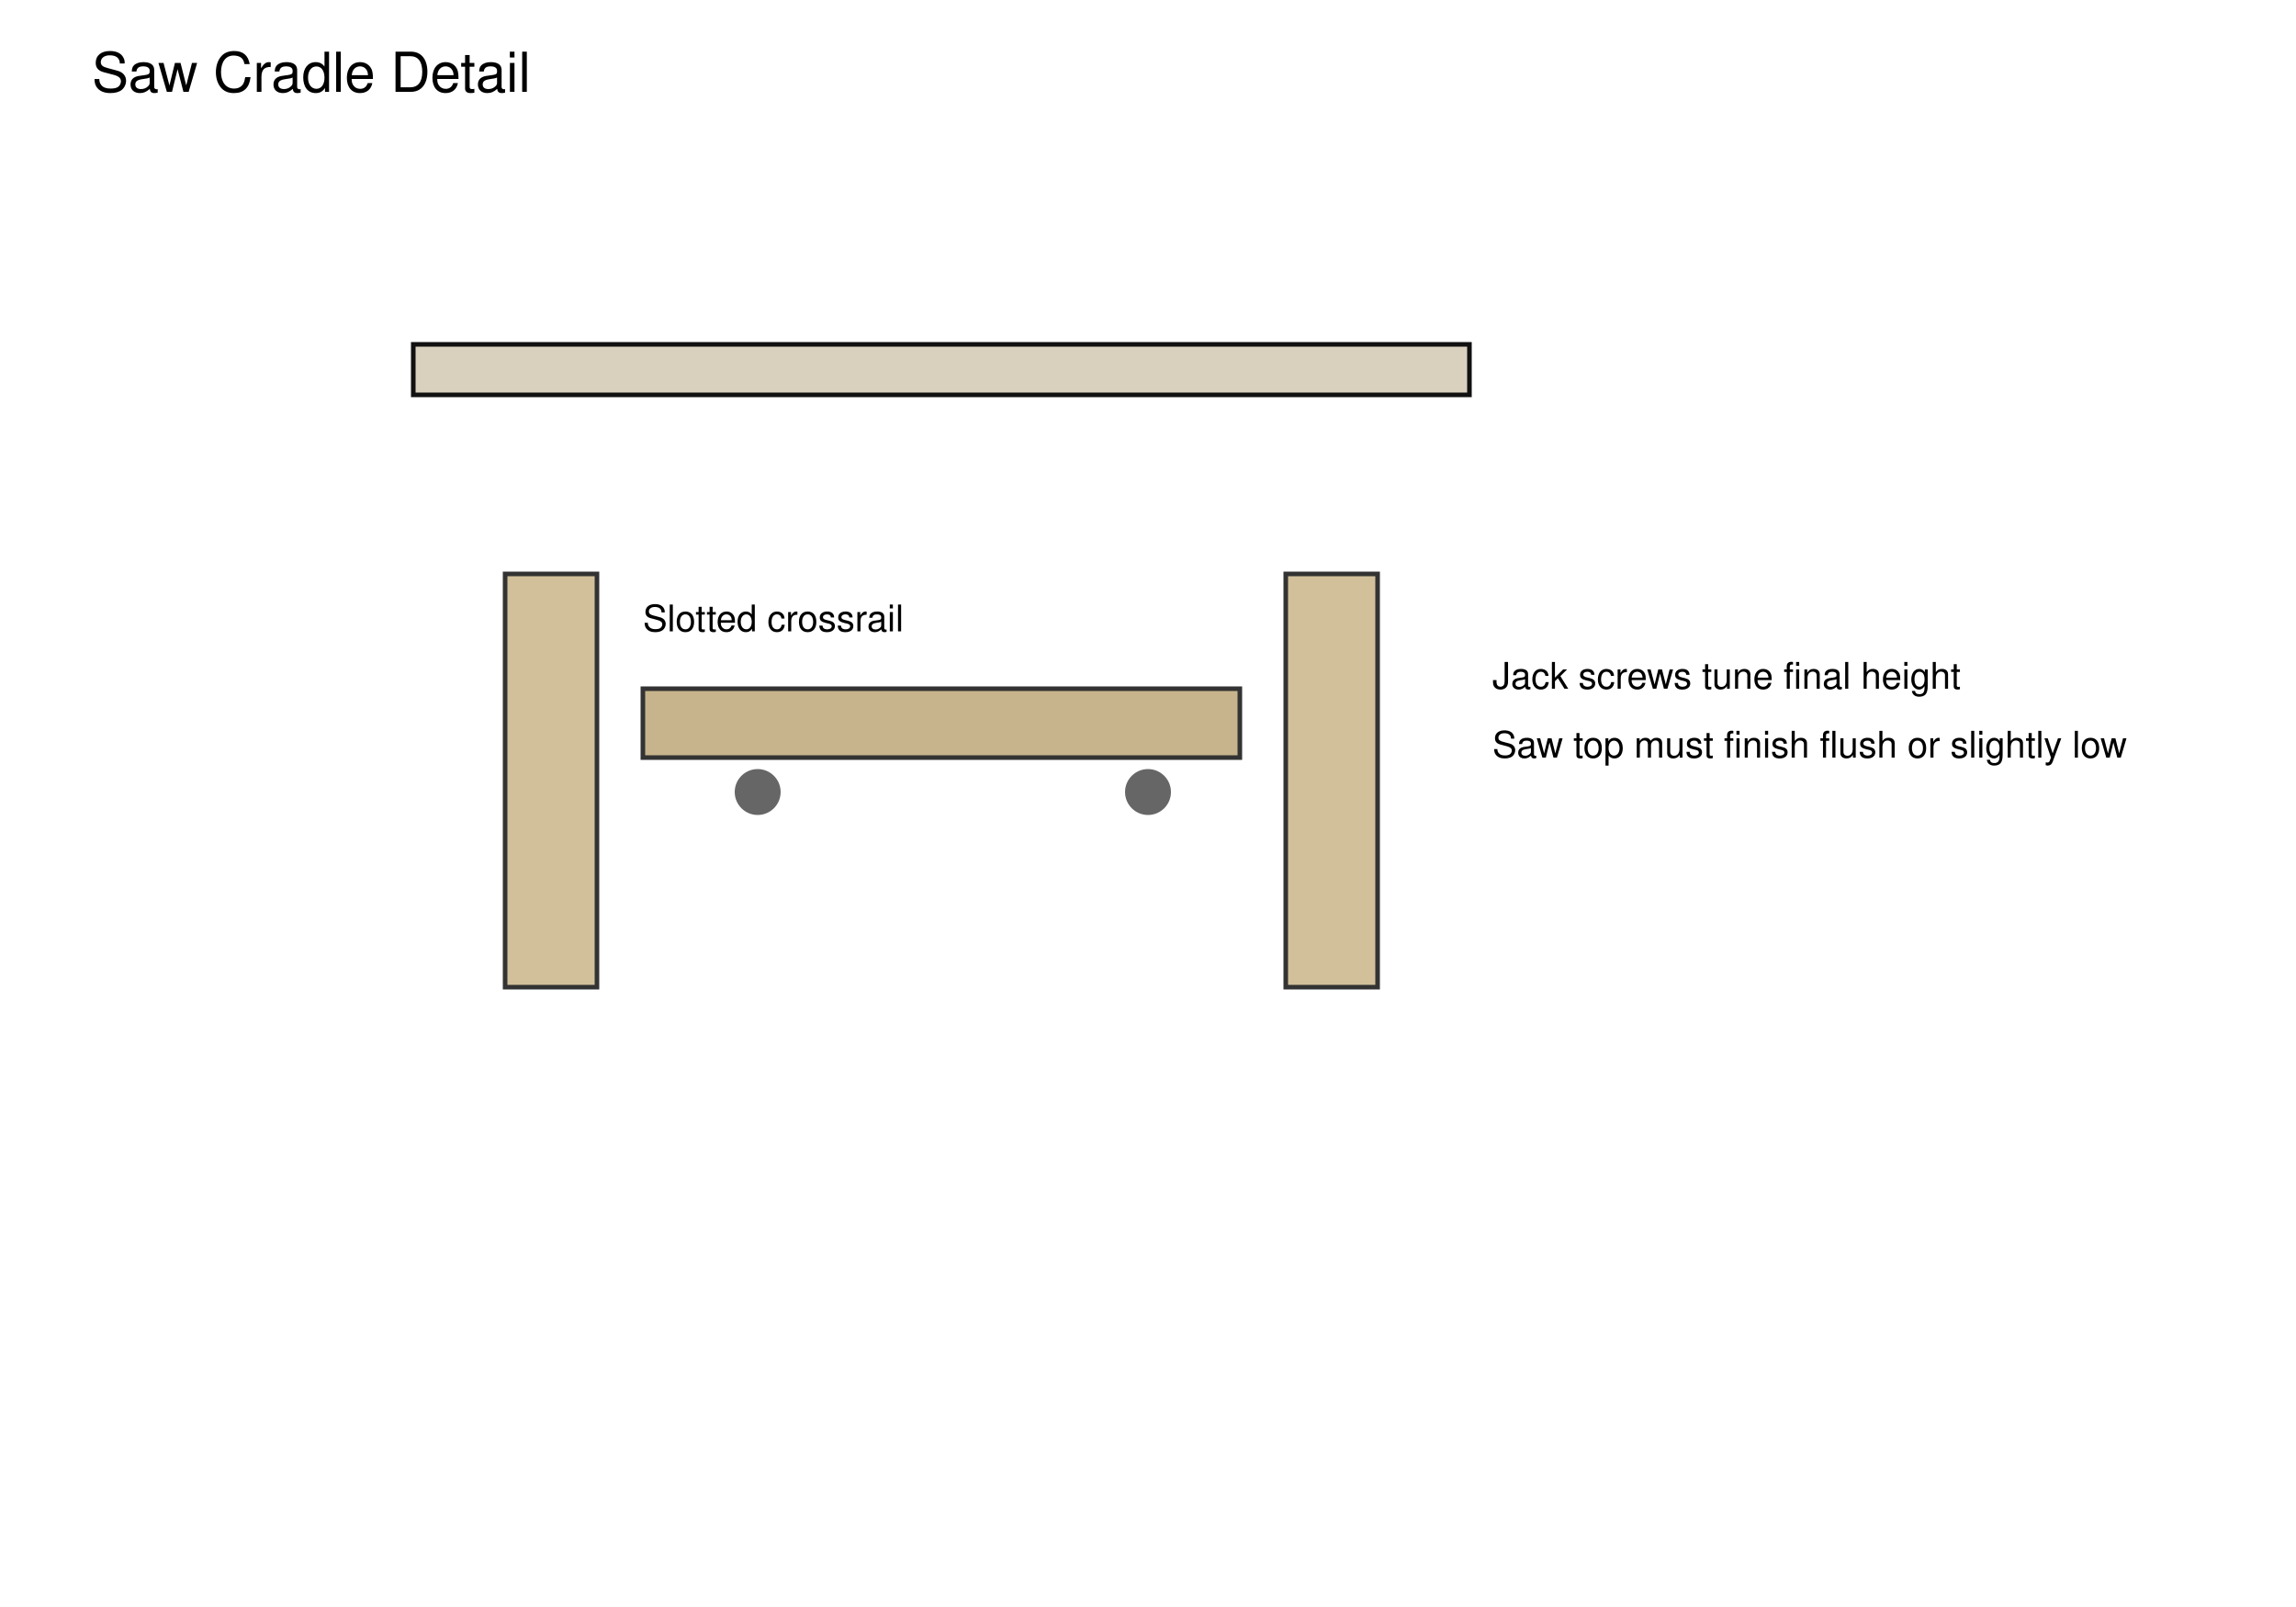
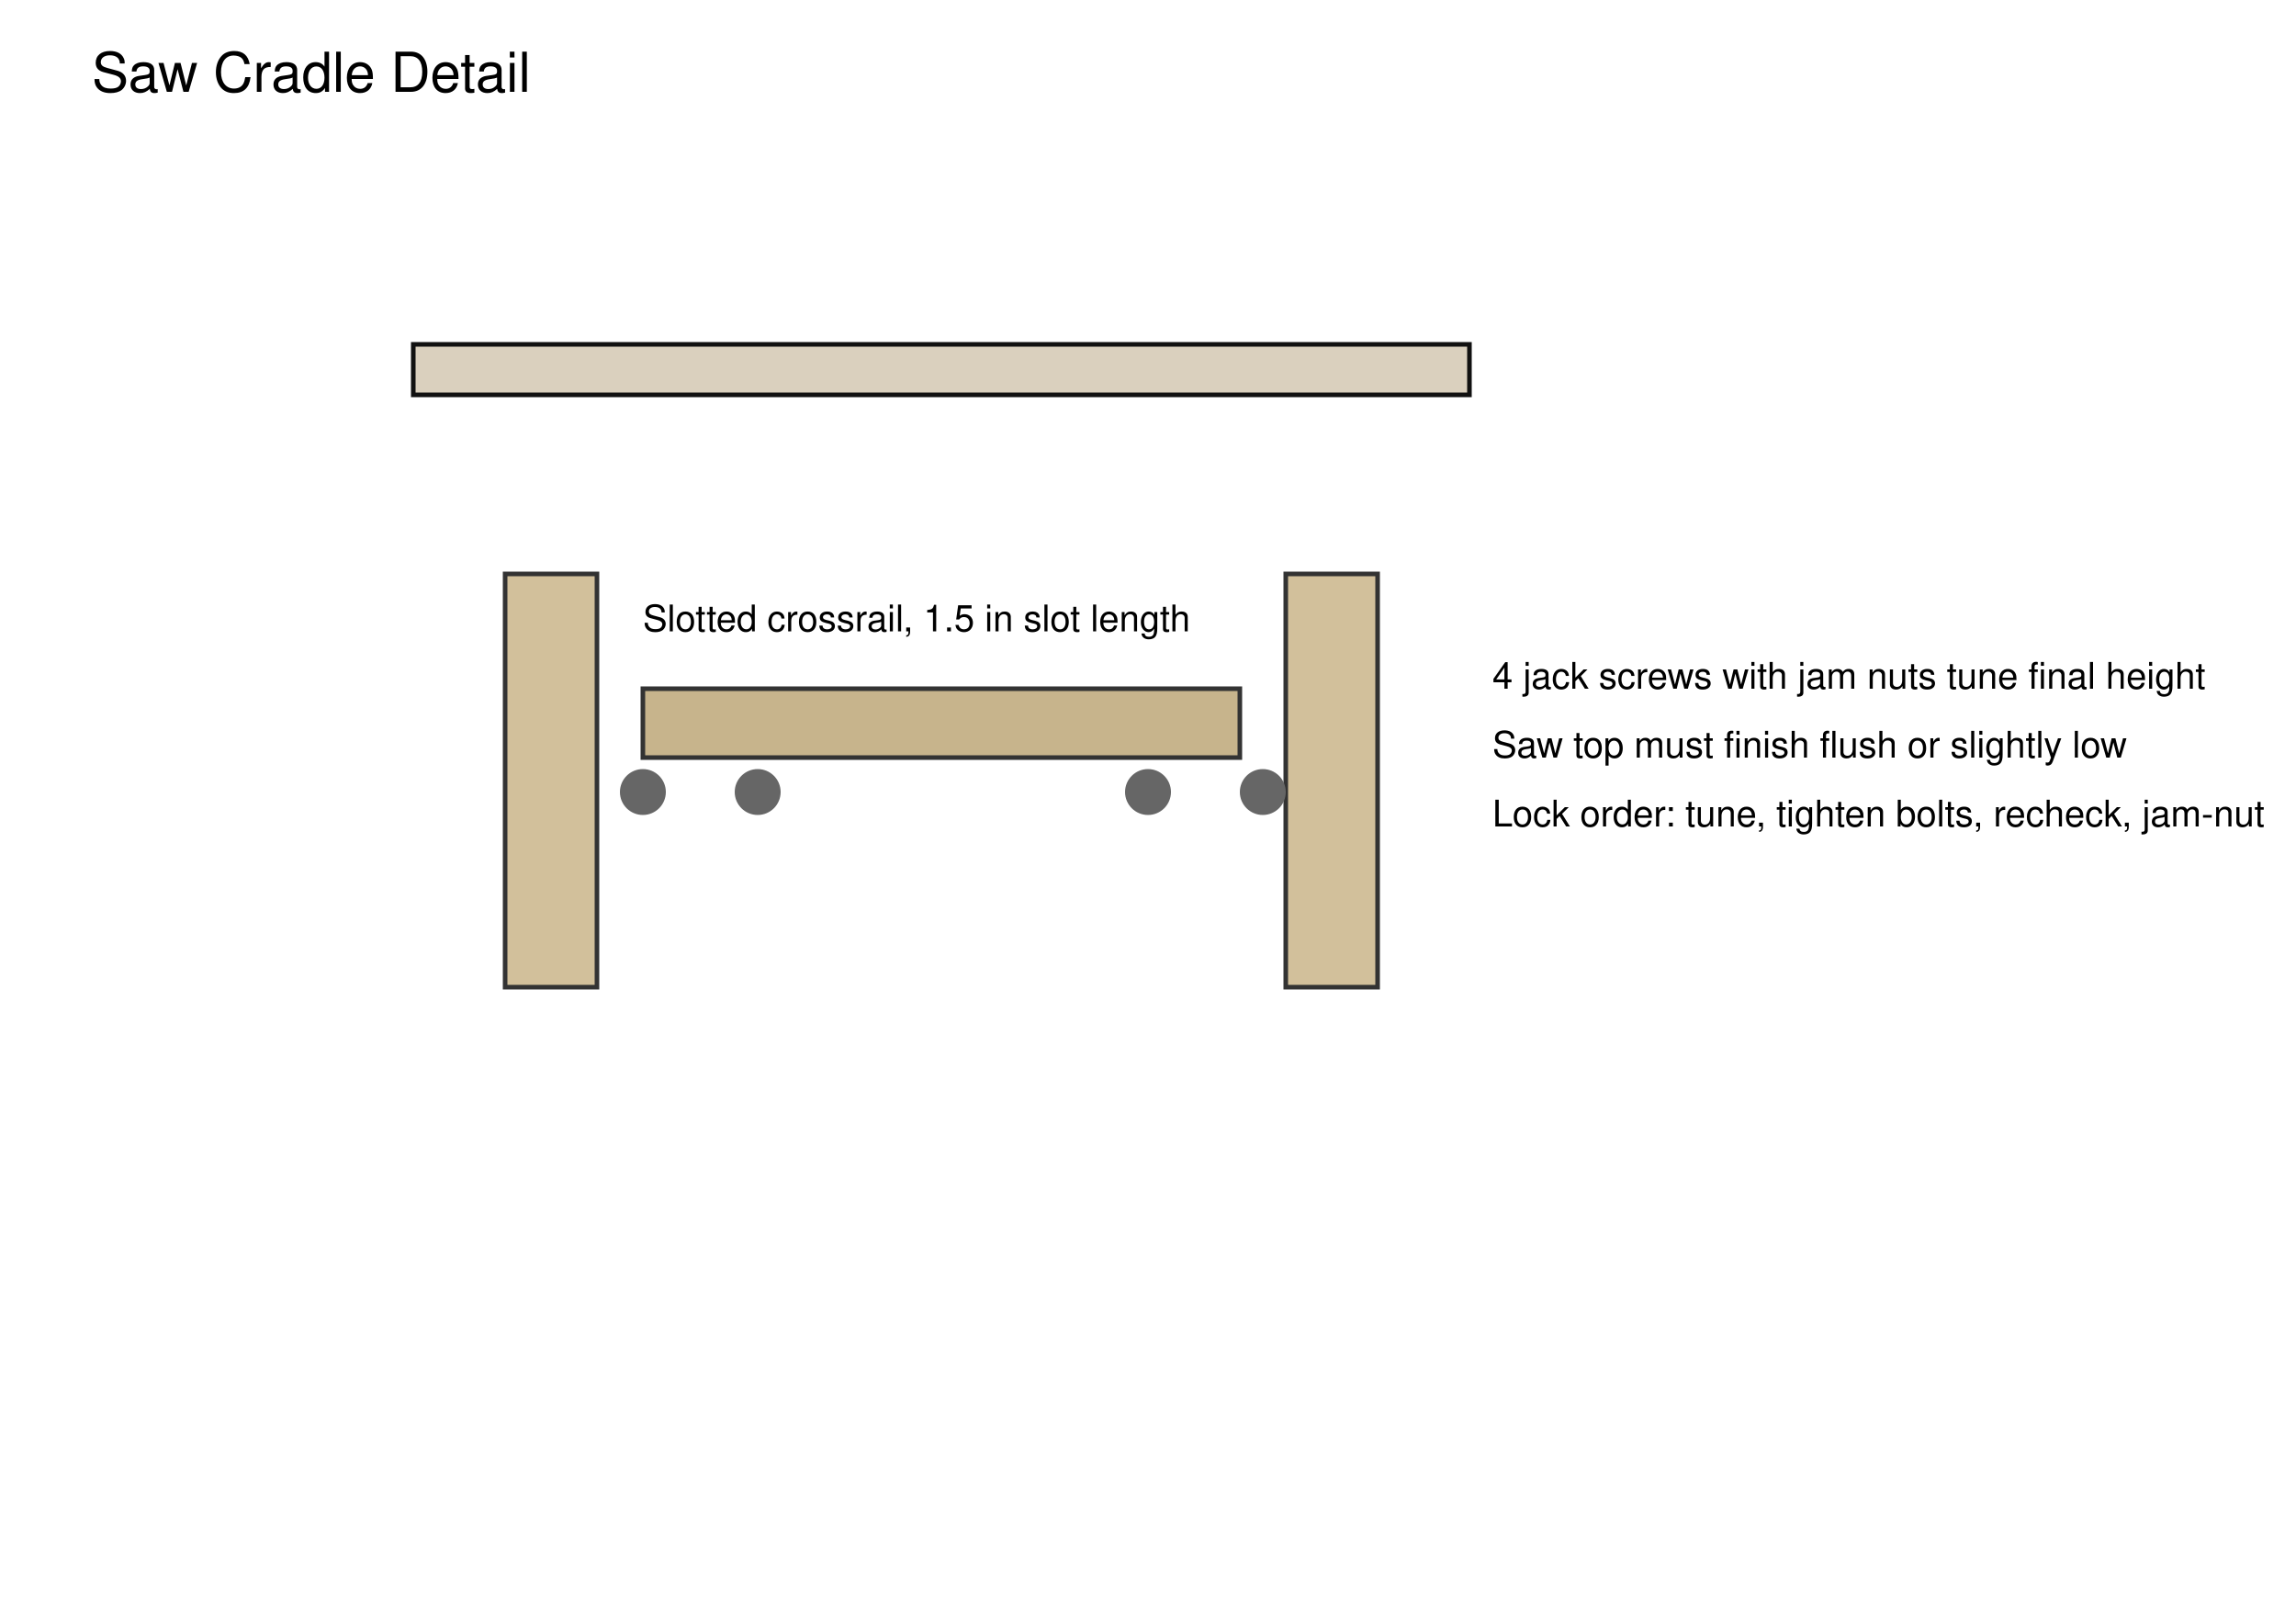
<svg xmlns="http://www.w3.org/2000/svg" width="1000" height="700" viewBox="0 0 1000 700">
  <rect width="1000" height="700" fill="#ffffff" />
  <text x="40" y="40" font-family="Helvetica, Arial, sans-serif" font-size="24">Saw Cradle Detail</text>
  <rect x="180" y="150" width="460" height="22" fill="#dad0be" stroke="#111" stroke-width="2" />
  <rect x="220" y="250" width="40" height="180" fill="#d2c09b" stroke="#333" stroke-width="2" />
  <rect x="560" y="250" width="40" height="180" fill="#d2c09b" stroke="#333" stroke-width="2" />
  <rect x="280" y="300" width="260" height="30" fill="#c7b48c" stroke="#333" stroke-width="2" />
  <circle cx="330" cy="345" r="10" fill="#666" />
+   <circle cx="280" cy="345" r="10" fill="#666" />
  <circle cx="500" cy="345" r="10" fill="#666" />
-   <text x="280" y="275" font-family="Helvetica, Arial, sans-serif" font-size="16">Slotted crossrail</text>
-   <text x="650" y="300" font-family="Helvetica, Arial, sans-serif" font-size="16">Jack screws tune final height</text>
+   <circle cx="550" cy="345" r="10" fill="#666" />
+   <text x="280" y="275" font-family="Helvetica, Arial, sans-serif" font-size="16">Slotted crossrail, 1.5 in slot length</text>
+   <text x="650" y="300" font-family="Helvetica, Arial, sans-serif" font-size="16">4 jack screws with jam nuts tune final height</text>
  <text x="650" y="330" font-family="Helvetica, Arial, sans-serif" font-size="16">Saw top must finish flush or slightly low</text>
+   <text x="650" y="360" font-family="Helvetica, Arial, sans-serif" font-size="16">Lock order: tune, tighten bolts, recheck, jam-nut</text>
</svg>
